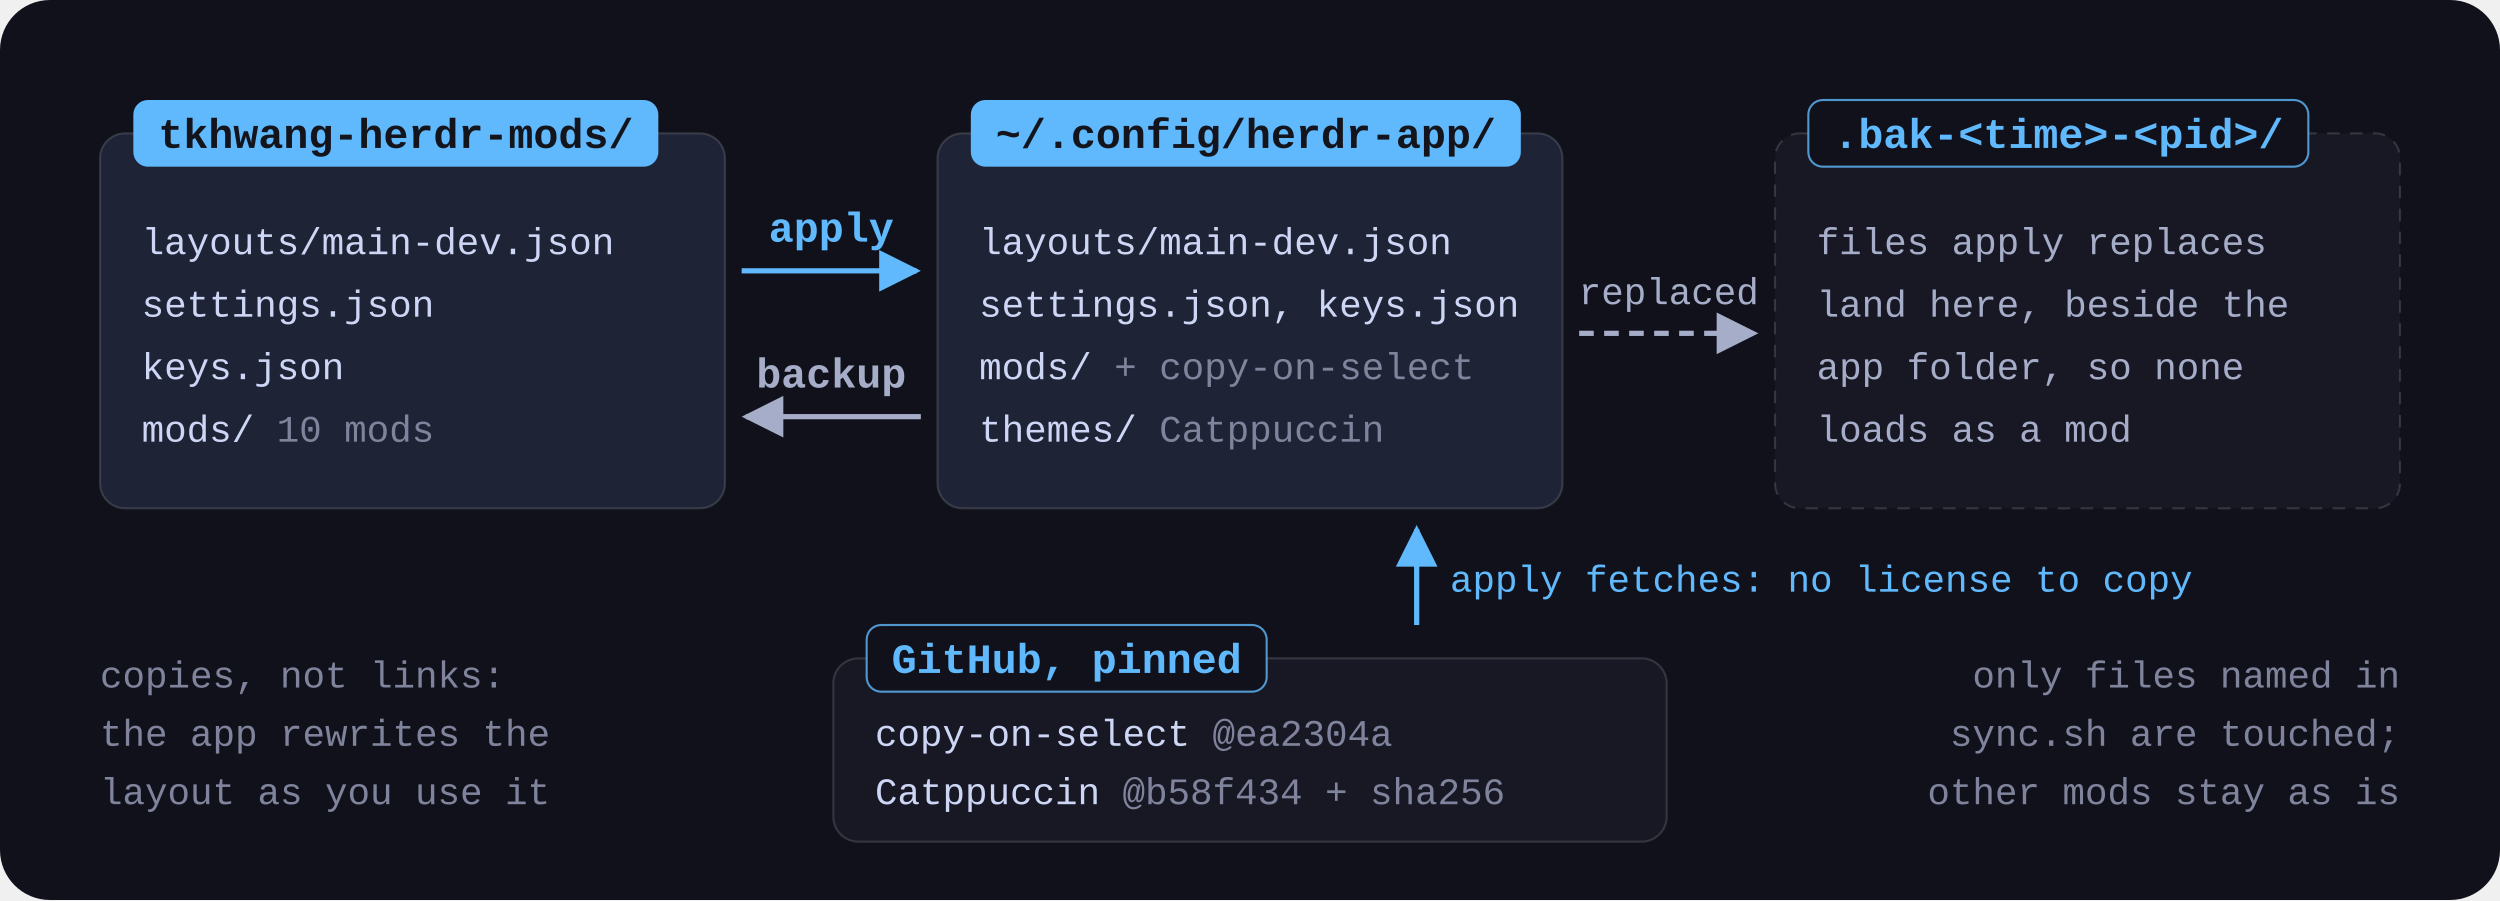
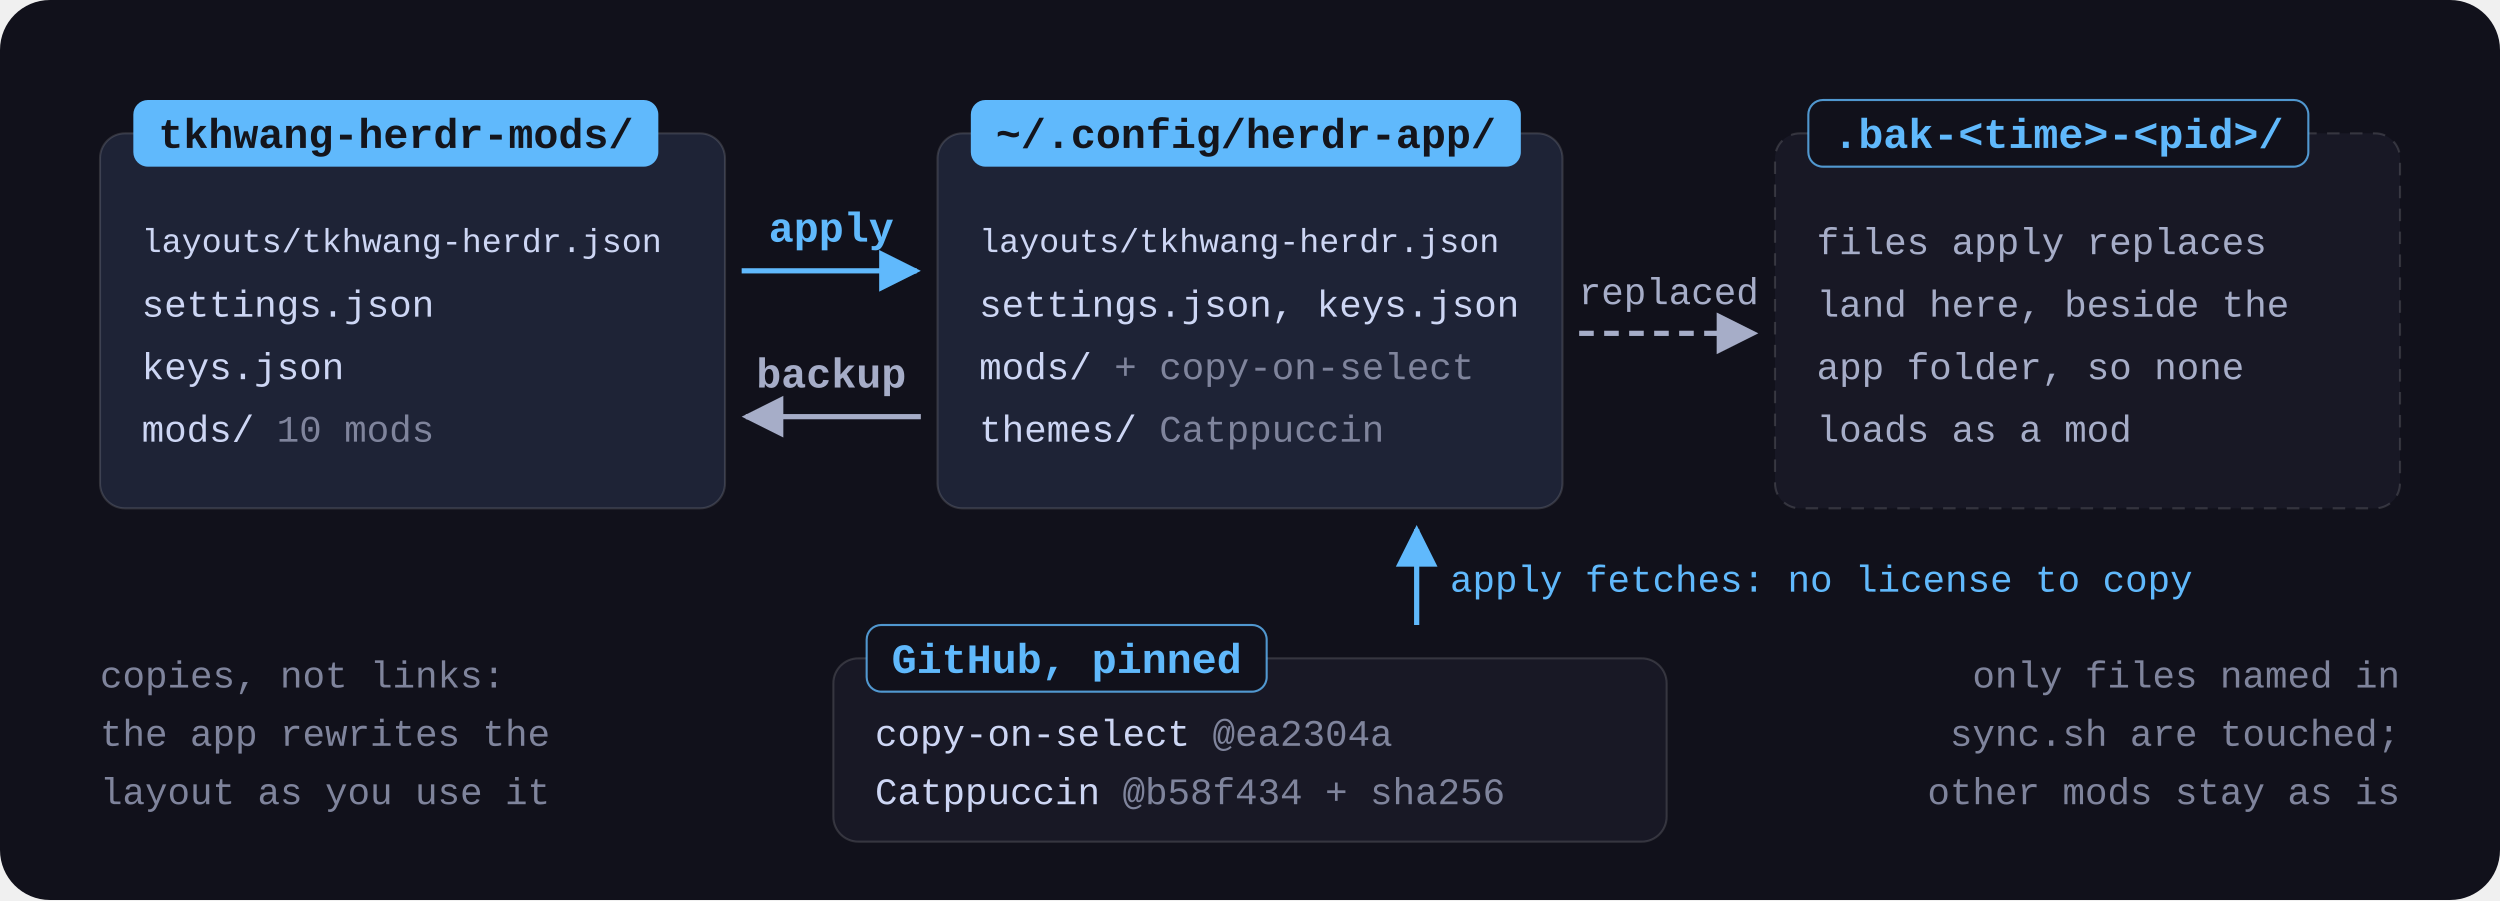
<svg xmlns="http://www.w3.org/2000/svg" width="1200" height="432" viewBox="0 0 1200 432" role="img" aria-labelledby="title desc">
  <defs>
    <style>
      .m { font-family: ui-monospace, SFMono-Regular, "SF Mono", Menlo, Consolas, "Liberation Mono", monospace; }
    </style>
    <marker id="head-accent" viewBox="0 0 10 10" refX="9" refY="5" markerWidth="8" markerHeight="8" orient="auto-start-reverse">
      <path d="M0 0 L10 5 L0 10 Z" fill="#60b9fc" />
    </marker>
    <marker id="head-muted" viewBox="0 0 10 10" refX="9" refY="5" markerWidth="8" markerHeight="8" orient="auto-start-reverse">
      <path d="M0 0 L10 5 L0 10 Z" fill="#a6adc8" />
    </marker>
  </defs>
  <rect width="1200" height="432" rx="24" fill="#11111b" />
  <g id="repo">
    <rect x="48" y="64" width="300" height="180" rx="12" fill="#1e2336" stroke="#ffffff" stroke-opacity="0.14" />
    <rect x="64" y="48" width="252" height="32" rx="7" fill="#60b9fc" />
    <text class="m" x="76" y="71" font-size="20" font-weight="700" fill="#14151c">tkhwang-herdr-mods/</text>
    <g class="m" font-size="18" fill="#cdd6f4">
-       <text x="68" y="122">layouts/main-dev.json</text>
+       <text x="68" y="121" font-size="16" textLength="262" lengthAdjust="spacingAndGlyphs">layouts/tkhwang-herdr.json</text>
      <text x="68" y="152">settings.json</text>
      <text x="68" y="182">keys.json</text>
      <text x="68" y="212">mods/ <tspan fill="#7f849c">10 mods</tspan>
      </text>
    </g>
  </g>
  <g id="app">
    <rect x="450" y="64" width="300" height="180" rx="12" fill="#1e2336" stroke="#ffffff" stroke-opacity="0.14" />
    <rect x="466" y="48" width="264" height="32" rx="7" fill="#60b9fc" />
    <text class="m" x="478" y="71" font-size="20" font-weight="700" fill="#14151c">~/.config/herdr-app/</text>
    <g class="m" font-size="18" fill="#cdd6f4">
-       <text x="470" y="122">layouts/main-dev.json</text>
+       <text x="470" y="121" font-size="16" textLength="262" lengthAdjust="spacingAndGlyphs">layouts/tkhwang-herdr.json</text>
      <text x="470" y="152">settings.json, keys.json</text>
      <text x="470" y="182">mods/ <tspan fill="#7f849c">+ copy-on-select</tspan>
      </text>
      <text x="470" y="212">themes/ <tspan fill="#7f849c">Catppuccin</tspan>
      </text>
    </g>
  </g>
  <g id="bak">
    <rect x="852" y="64" width="300" height="180" rx="12" fill="#181825" stroke="#ffffff" stroke-opacity="0.14" stroke-dasharray="6 5" />
    <rect x="868" y="48" width="240" height="32" rx="7" fill="#11111b" stroke="#60b9fc" stroke-opacity="0.8" />
    <text class="m" x="880" y="71" font-size="20" font-weight="700" fill="#60b9fc">.bak-&lt;time&gt;-&lt;pid&gt;/</text>
    <g class="m" font-size="18" fill="#a6adc8">
      <text x="872" y="122">files apply replaces</text>
      <text x="872" y="152">land here, beside the</text>
      <text x="872" y="182">app folder, so none</text>
      <text x="872" y="212">loads as a mod</text>
    </g>
  </g>
  <text class="m" x="399" y="116" font-size="20" font-weight="700" fill="#60b9fc" text-anchor="middle">apply</text>
  <line x1="356" y1="130" x2="440" y2="130" stroke="#60b9fc" stroke-width="2.5" marker-end="url(#head-accent)" />
  <text class="m" x="399" y="186" font-size="20" font-weight="700" fill="#a6adc8" text-anchor="middle">backup</text>
  <line x1="442" y1="200" x2="358" y2="200" stroke="#a6adc8" stroke-width="2.5" marker-end="url(#head-muted)" />
  <text class="m" x="801" y="146" font-size="18" fill="#a6adc8" text-anchor="middle">replaced</text>
  <line x1="758" y1="160" x2="842" y2="160" stroke="#a6adc8" stroke-width="2.5" stroke-dasharray="7 5" marker-end="url(#head-muted)" />
  <g id="github">
    <rect x="400" y="316" width="400" height="88" rx="12" fill="#181825" stroke="#ffffff" stroke-opacity="0.14" />
    <rect x="416" y="300" width="192" height="32" rx="7" fill="#11111b" stroke="#60b9fc" stroke-opacity="0.8" />
    <text class="m" x="428" y="323" font-size="20" font-weight="700" fill="#60b9fc">GitHub, pinned</text>
    <g class="m" font-size="18" fill="#cdd6f4">
      <text x="420" y="358">copy-on-select <tspan fill="#7f849c">@ea2304a</tspan>
      </text>
      <text x="420" y="386">Catppuccin <tspan fill="#7f849c">@b58f434 + sha256</tspan>
      </text>
    </g>
  </g>
  <line x1="680" y1="300" x2="680" y2="254" stroke="#60b9fc" stroke-width="2.5" marker-end="url(#head-accent)" />
  <text class="m" x="696" y="284" font-size="18" fill="#60b9fc">apply fetches: no license to copy</text>
  <g class="m" font-size="18" fill="#7f849c">
    <text x="48" y="330">copies, not links:</text>
    <text x="48" y="358">the app rewrites the</text>
    <text x="48" y="386">layout as you use it</text>
  </g>
  <g class="m" font-size="18" fill="#7f849c" text-anchor="end">
    <text x="1152" y="330">only files named in</text>
    <text x="1152" y="358">sync.sh are touched;</text>
    <text x="1152" y="386">other mods stay as is</text>
  </g>
</svg>
